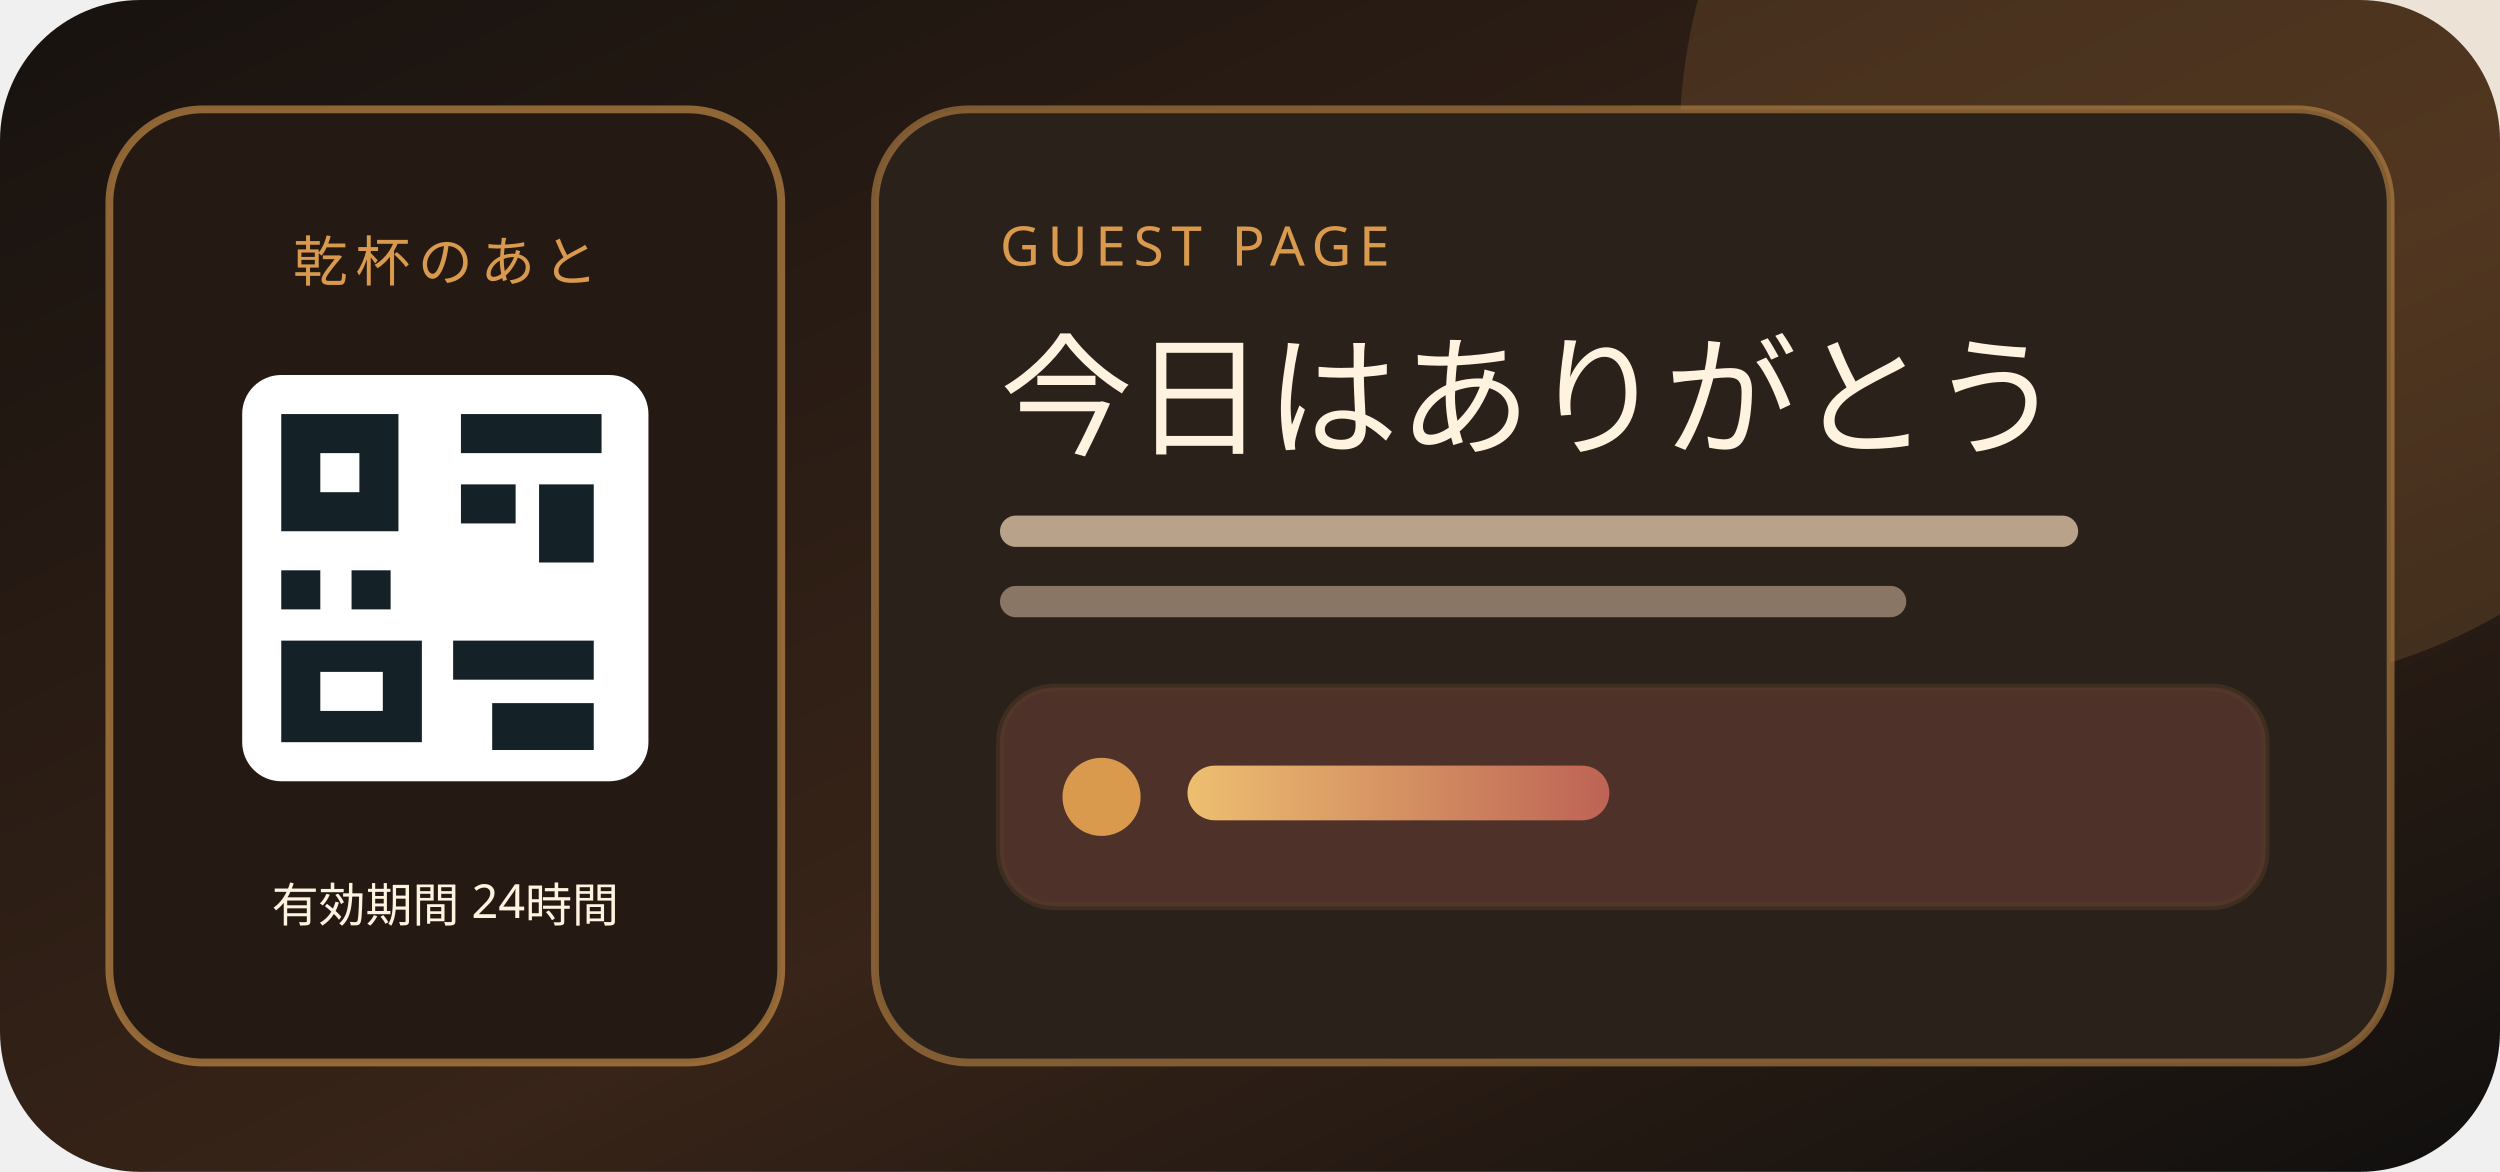
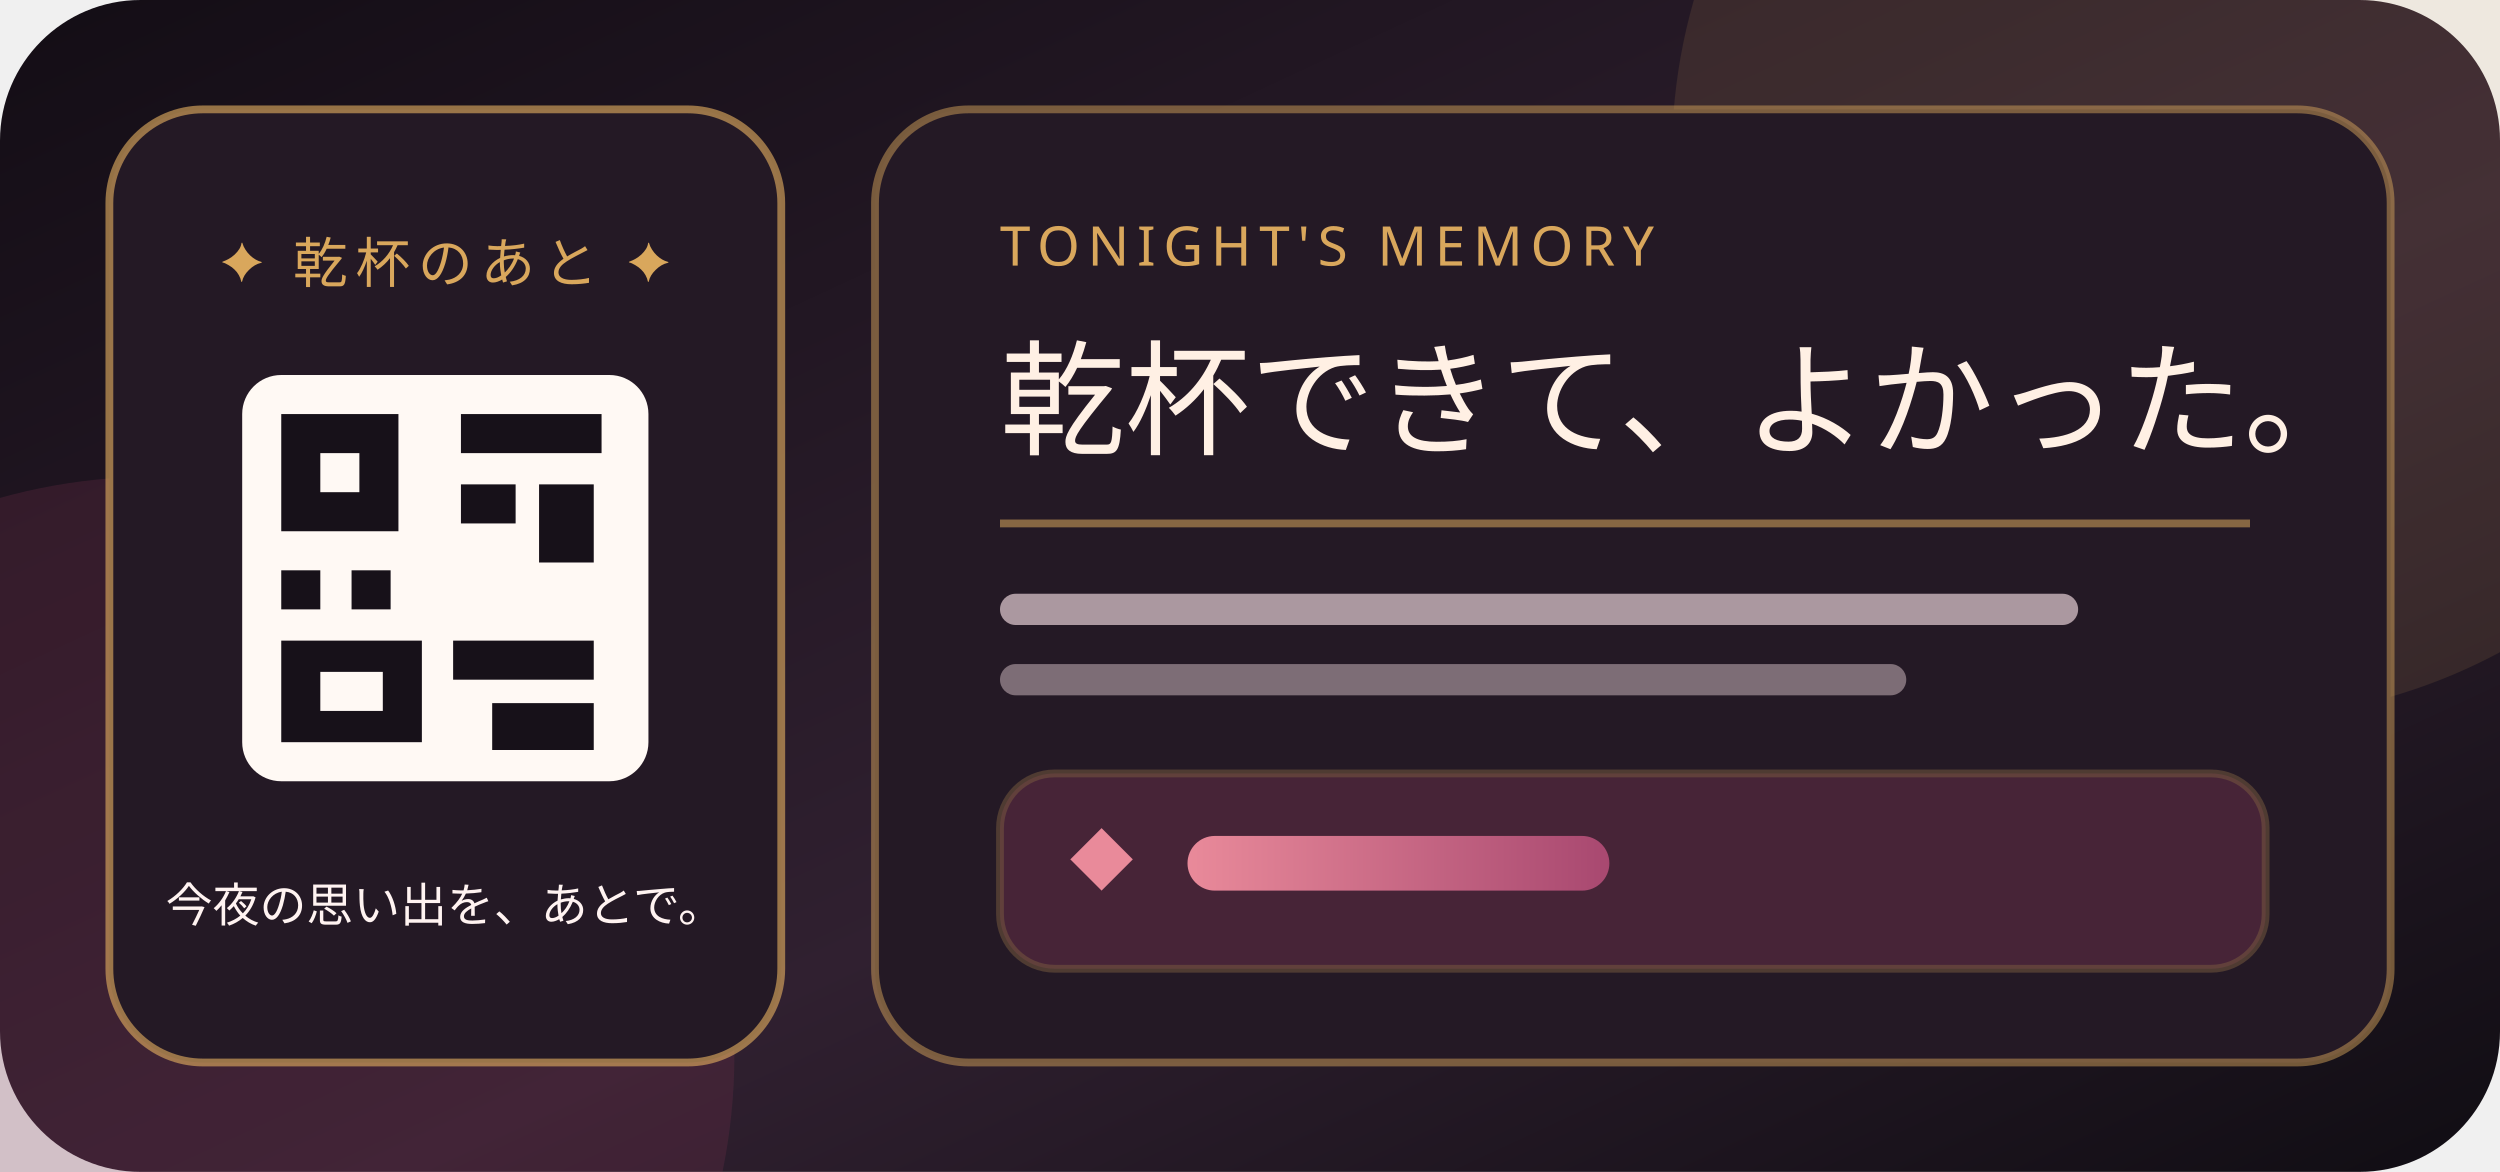
- <svg xmlns="http://www.w3.org/2000/svg" viewBox="0 0 320 150" role="img" aria-label="乾杯のあと、琥珀色のバーをイメージしたプレビュー">
+ <svg xmlns="http://www.w3.org/2000/svg" viewBox="0 0 320 150" role="img" aria-label="乾杯のあと。プラムとワイン色にローズとゴールドを添えた夜のデザイン">
  <defs>
    <linearGradient id="night" x2="1" y2="1">
-       <stop stop-color="#17120f" />
-       <stop offset=".58" stop-color="#382418" />
-       <stop offset="1" stop-color="#100f0e" />
+       <stop stop-color="#130d15" />
+       <stop offset=".58" stop-color="#302030" />
+       <stop offset="1" stop-color="#100d13" />
    </linearGradient>
-     <linearGradient id="amber">
-       <stop stop-color="#edbf70" />
-       <stop offset="1" stop-color="#bd6355" />
+     <linearGradient id="rose">
+       <stop stop-color="#e98a9a" />
+       <stop offset="1" stop-color="#a84870" />
    </linearGradient>
  </defs>
  <rect width="320" height="150" rx="18" fill="url(#night)" />
-   <circle cx="285" cy="18" r="70" fill="#d99a4e" opacity=".16" />
-   <rect x="14" y="14" width="86" height="122" rx="12" fill="#241a13" stroke="#d99a4e" stroke-opacity=".6" />
-   <text x="57" y="36" fill="#d99a4e" font-size="7" font-family="Georgia,serif" text-anchor="middle" letter-spacing="1">乾杯のあと</text>
-   <rect x="31" y="48" width="52" height="52" rx="5" fill="#fff" />
-   <path d="M36 53h15v15H36zm5 5v5h5v-5zm18-5h18v5H59zm0 9h7v5h-7zm10 0h7v10h-7zM36 73h5v5h-5zm9 0h5v5h-5zm-9 9h18v13H36zm5 4v5h8v-5zM58 82h18v5H58zm5 8h13v6H63z" fill="#142126" />
-   <text x="57" y="118" fill="#fff2df" font-size="6" font-family="sans-serif" text-anchor="middle">有効期間 24時間</text>
-   <rect x="112" y="14" width="194" height="122" rx="12" fill="#2b211b" stroke="#d99a4e" stroke-opacity=".5" />
-   <text x="128" y="34" fill="#d99a4e" font-size="7" font-family="sans-serif" letter-spacing="1">GUEST PAGE</text>
-   <text x="128" y="57" fill="#fff2df" font-size="17" font-family="serif">今日はありがとう</text>
-   <rect x="128" y="66" width="138" height="4" rx="2" fill="#d2b99e" opacity=".85" />
-   <rect x="128" y="75" width="116" height="4" rx="2" fill="#d2b99e" opacity=".56" />
-   <rect x="128" y="88" width="162" height="28" rx="7" fill="#bd6355" opacity=".24" stroke="#d99a4e" stroke-opacity=".45" />
-   <circle cx="141" cy="102" r="5" fill="#d99a4e" />
-   <rect x="152" y="98" width="54" height="7" rx="3.5" fill="url(#amber)" />
+   <circle cx="286" cy="20" r="72" fill="#d9a75c" opacity=".12" />
+   <circle cx="20" cy="135" r="74" fill="#78304d" opacity=".25" />
+   <rect x="14" y="14" width="86" height="122" rx="12" fill="#241925" stroke="#d9a75c" stroke-opacity=".65" />
+   <text x="57" y="36" fill="#d9a75c" font-size="7" font-family="Georgia,serif" text-anchor="middle" letter-spacing="1">✦ 乾杯のあと ✦</text>
+   <rect x="31" y="48" width="52" height="52" rx="5" fill="#fff9f4" />
+   <path d="M36 53h15v15H36zm5 5v5h5v-5zm18-5h18v5H59zm0 9h7v5h-7zm10 0h7v10h-7zM36 73h5v5h-5zm9 0h5v5h-5zm-9 9h18v13H36zm5 4v5h8v-5zM58 82h18v5H58zm5 8h13v6H63z" fill="#171119" />
+   <text x="57" y="118" fill="#fff3f1" font-size="6" font-family="sans-serif" text-anchor="middle">今夜の思い出を、あとで。</text>
+   <rect x="112" y="14" width="194" height="122" rx="12" fill="#241925" stroke="#d9a75c" stroke-opacity=".48" />
+   <text x="128" y="34" fill="#d9a75c" font-size="7" font-family="sans-serif" letter-spacing="1">TONIGHT'S MEMORY</text>
+   <text x="128" y="57" fill="#fff0e4" font-size="16" font-family="serif">乾杯できて、よかった。</text>
+   <path d="M128 67h160" stroke="#d9a75c" stroke-opacity=".55" />
+   <rect x="128" y="76" width="138" height="4" rx="2" fill="#c3aeb5" opacity=".85" />
+   <rect x="128" y="85" width="116" height="4" rx="2" fill="#c3aeb5" opacity=".56" />
+   <rect x="128" y="99" width="162" height="25" rx="7" fill="#6d304c" opacity=".48" stroke="#d9a75c" stroke-opacity=".5" />
+   <path d="M141 106l4 4-4 4-4-4z" fill="#e98a9a" />
+   <rect x="152" y="107" width="54" height="7" rx="3.5" fill="url(#rose)" />
</svg>
